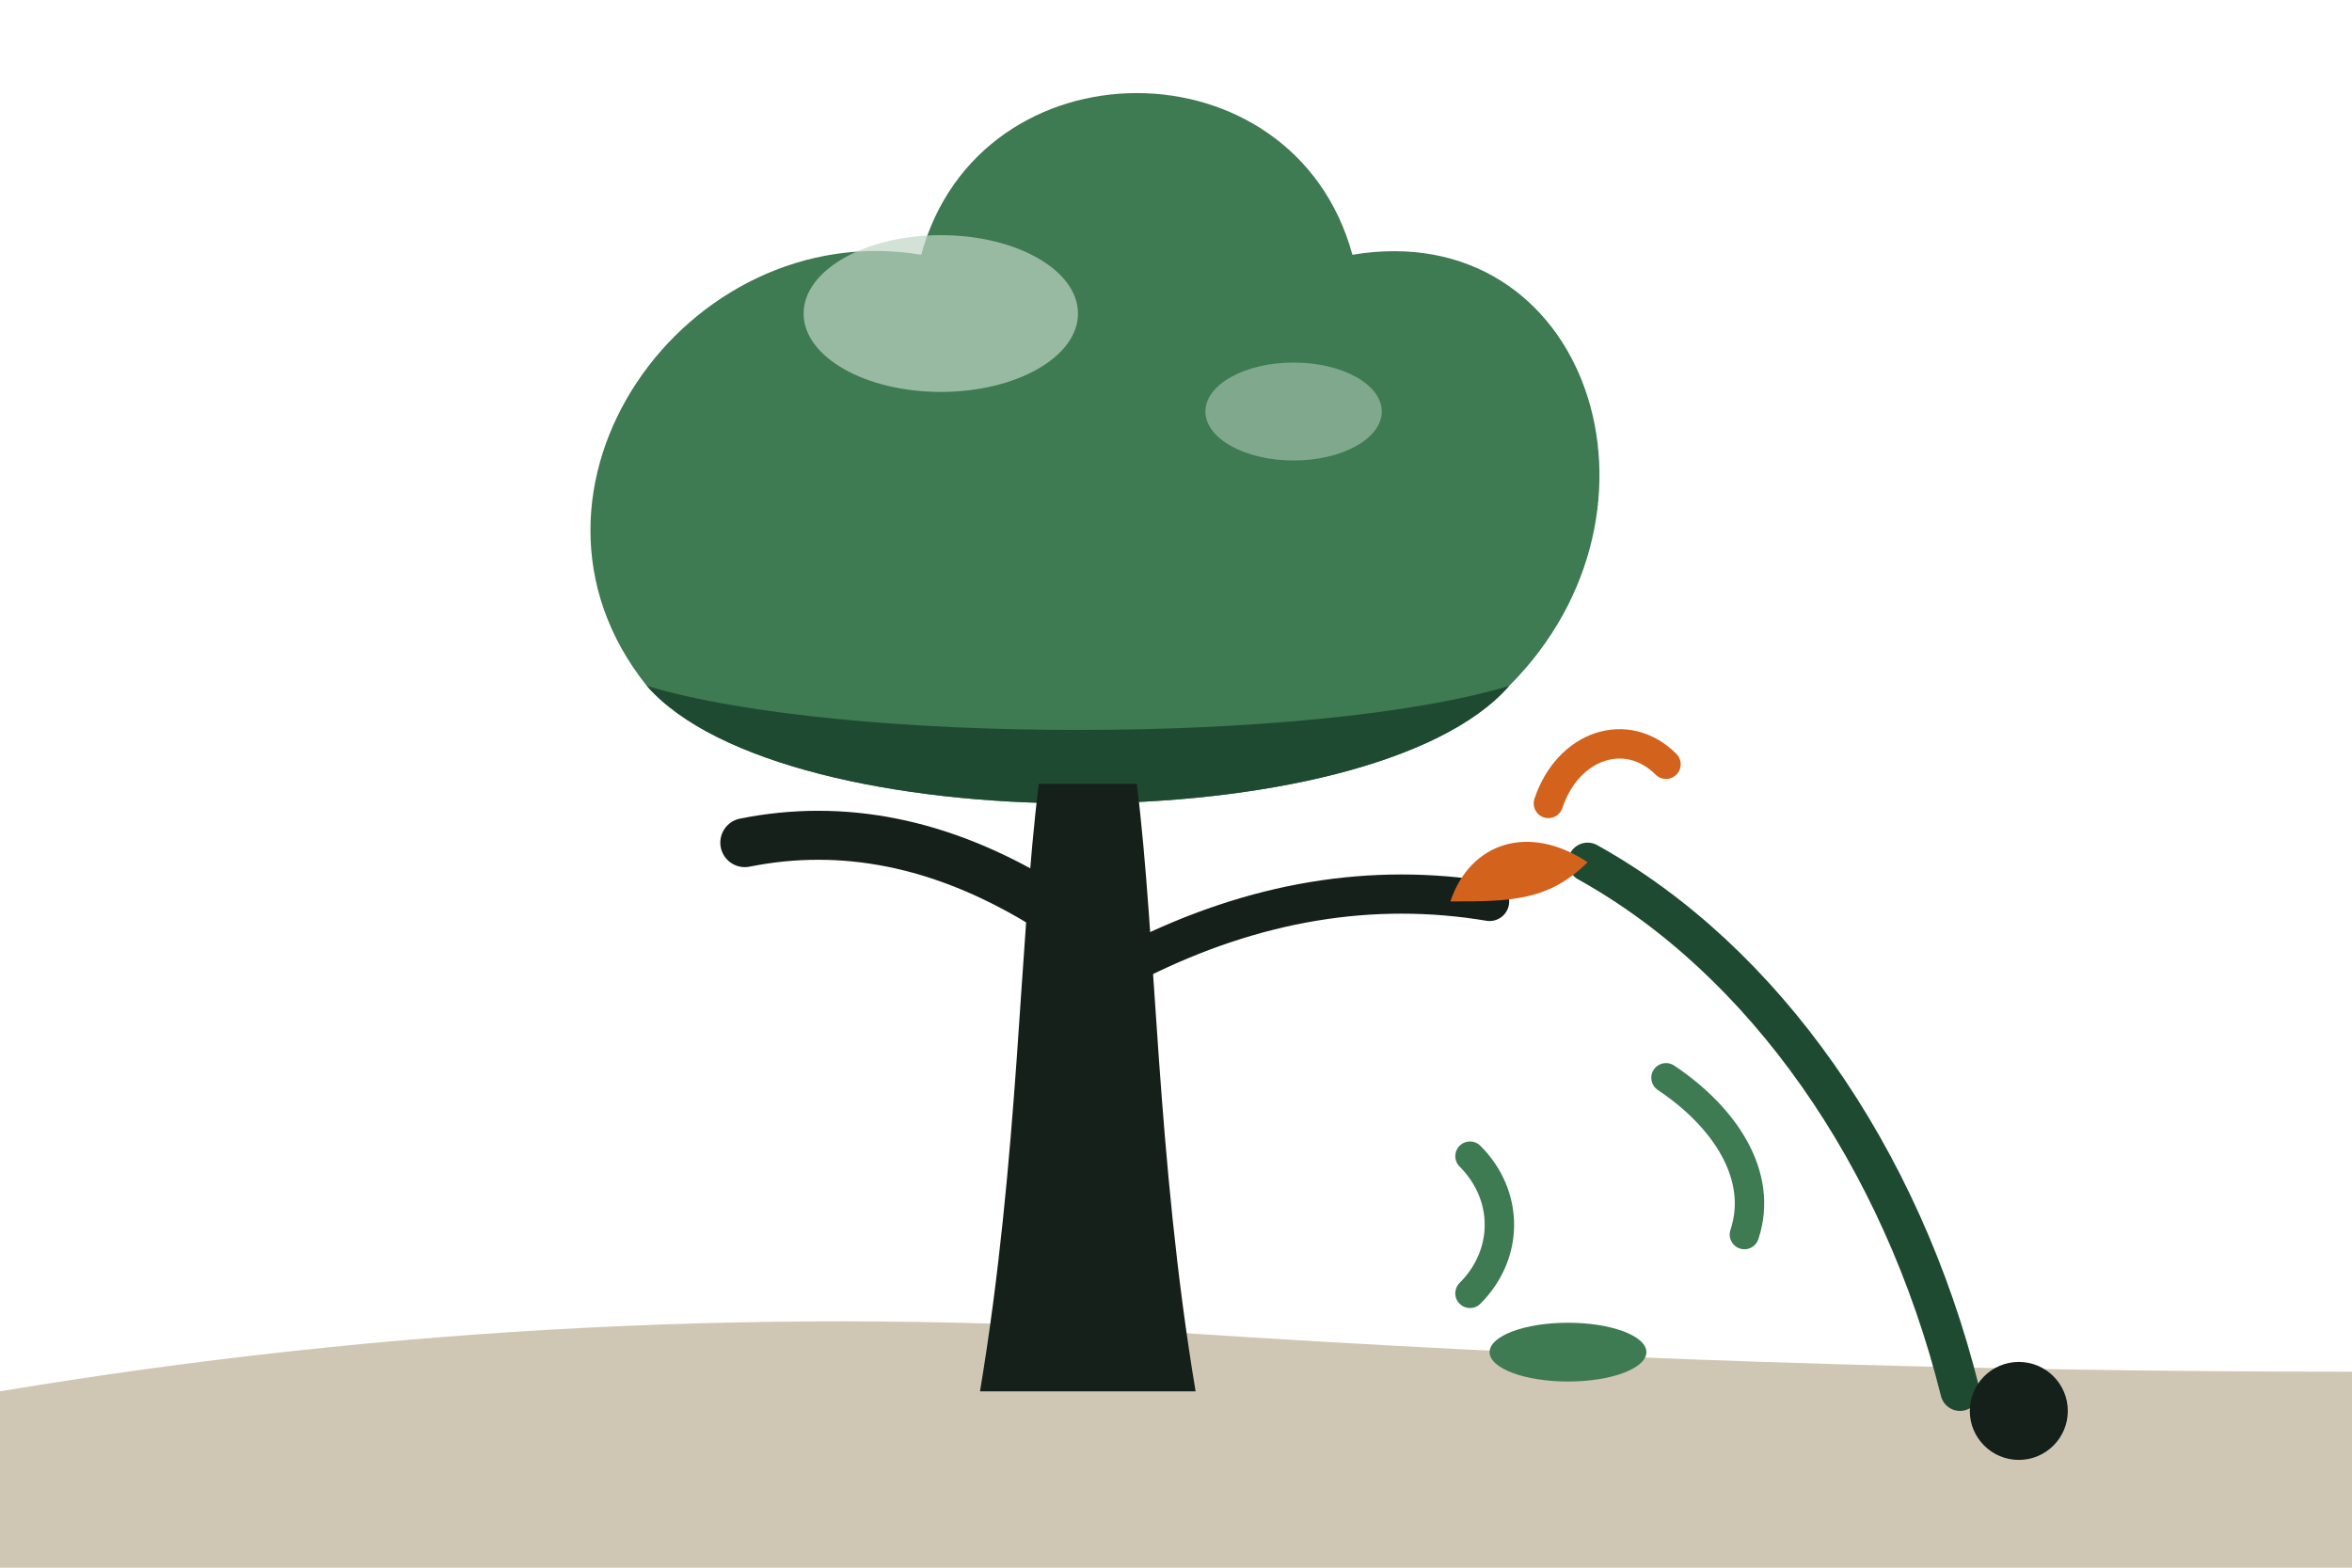
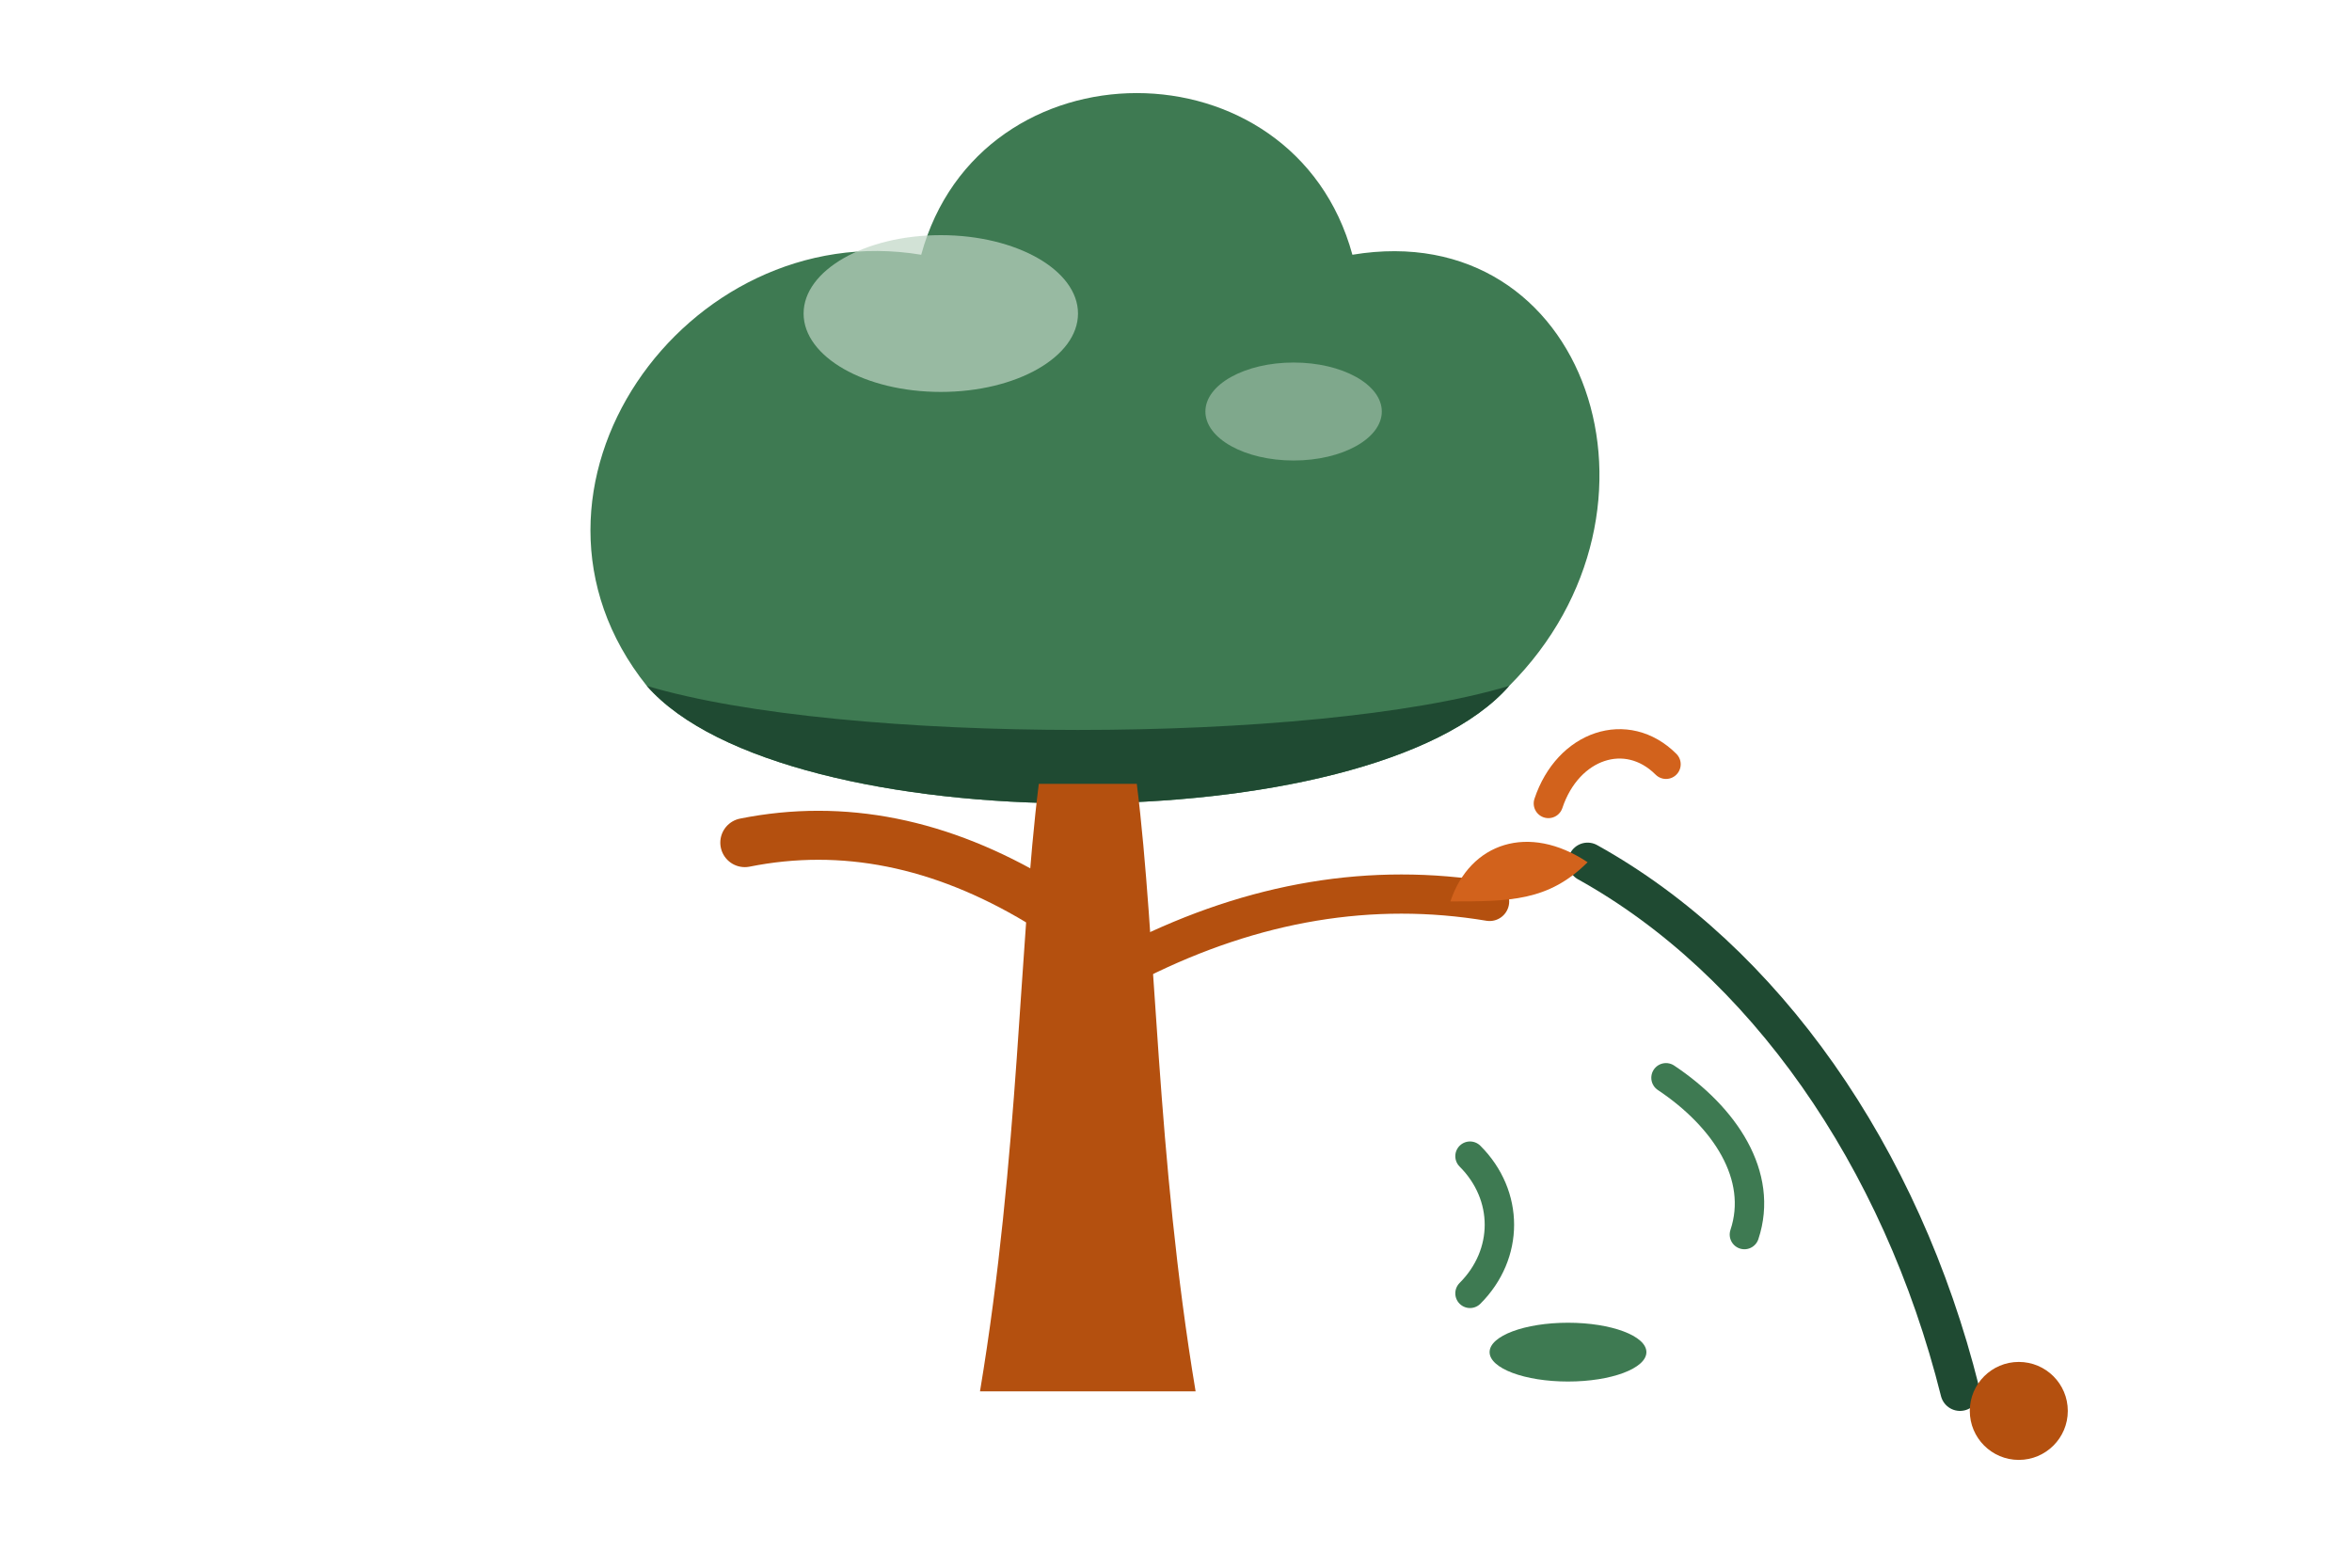
<svg xmlns="http://www.w3.org/2000/svg" viewBox="0 0 240 160" fill="none">
-   <path d="M0 142 Q60 132 120 136 T240 140 L240 160 L0 160 Z" fill="#cfc7b3" />
  <path d="M66 70 C50 50 70 22 94 26 C100 4 132 4 138 26 C162 22 172 52 154 70 C140 86 80 86 66 70 Z" fill="#3e7a52" />
  <path d="M66 70 C80 86 140 86 154 70 C134 76 86 76 66 70 Z" fill="#1f4a32" />
  <ellipse cx="96" cy="32" rx="14" ry="8" fill="#bfd6c5" opacity="0.7" />
  <ellipse cx="132" cy="42" rx="9" ry="5" fill="#bfd6c5" opacity="0.5" />
-   <path d="M100 142 C104 118 104 96 106 80 L116 80 C118 96 118 118 122 142 Z" fill="#16201a" />
-   <path d="M106 92 C96 86 86 84 76 86" stroke="#16201a" stroke-width="5" stroke-linecap="round" />
-   <path d="M116 98 C128 92 140 90 152 92" stroke="#16201a" stroke-width="4" stroke-linecap="round" />
+   <path d="M100 142 C104 118 104 96 106 80 L116 80 C118 96 118 118 122 142 Z" fill="#b4500f" />
+   <path d="M106 92 C96 86 86 84 76 86" stroke="#b4500f" stroke-width="5" stroke-linecap="round" />
+   <path d="M116 98 C128 92 140 90 152 92" stroke="#b4500f" stroke-width="4" stroke-linecap="round" />
  <path d="M200 142 C194 118 180 98 162 88" stroke="#1f4a32" stroke-width="4" stroke-linecap="round" />
  <path d="M162 88 C156 84 150 86 148 92 C154 92 158 92 162 88 Z" fill="#d2621c" />
  <path d="M158 82 C160 76 166 74 170 78" stroke="#d2621c" stroke-width="3" stroke-linecap="round" />
  <path d="M170 110 C176 114 180 120 178 126" stroke="#3e7a52" stroke-width="3" stroke-linecap="round" />
  <path d="M150 118 C154 122 154 128 150 132" stroke="#3e7a52" stroke-width="3" stroke-linecap="round" />
  <ellipse cx="160" cy="138" rx="8" ry="3" fill="#3e7a52" />
-   <circle cx="206" cy="144" r="5" fill="#16201a" />
+   <circle cx="206" cy="144" r="5" fill="#b4500f" />
</svg>
